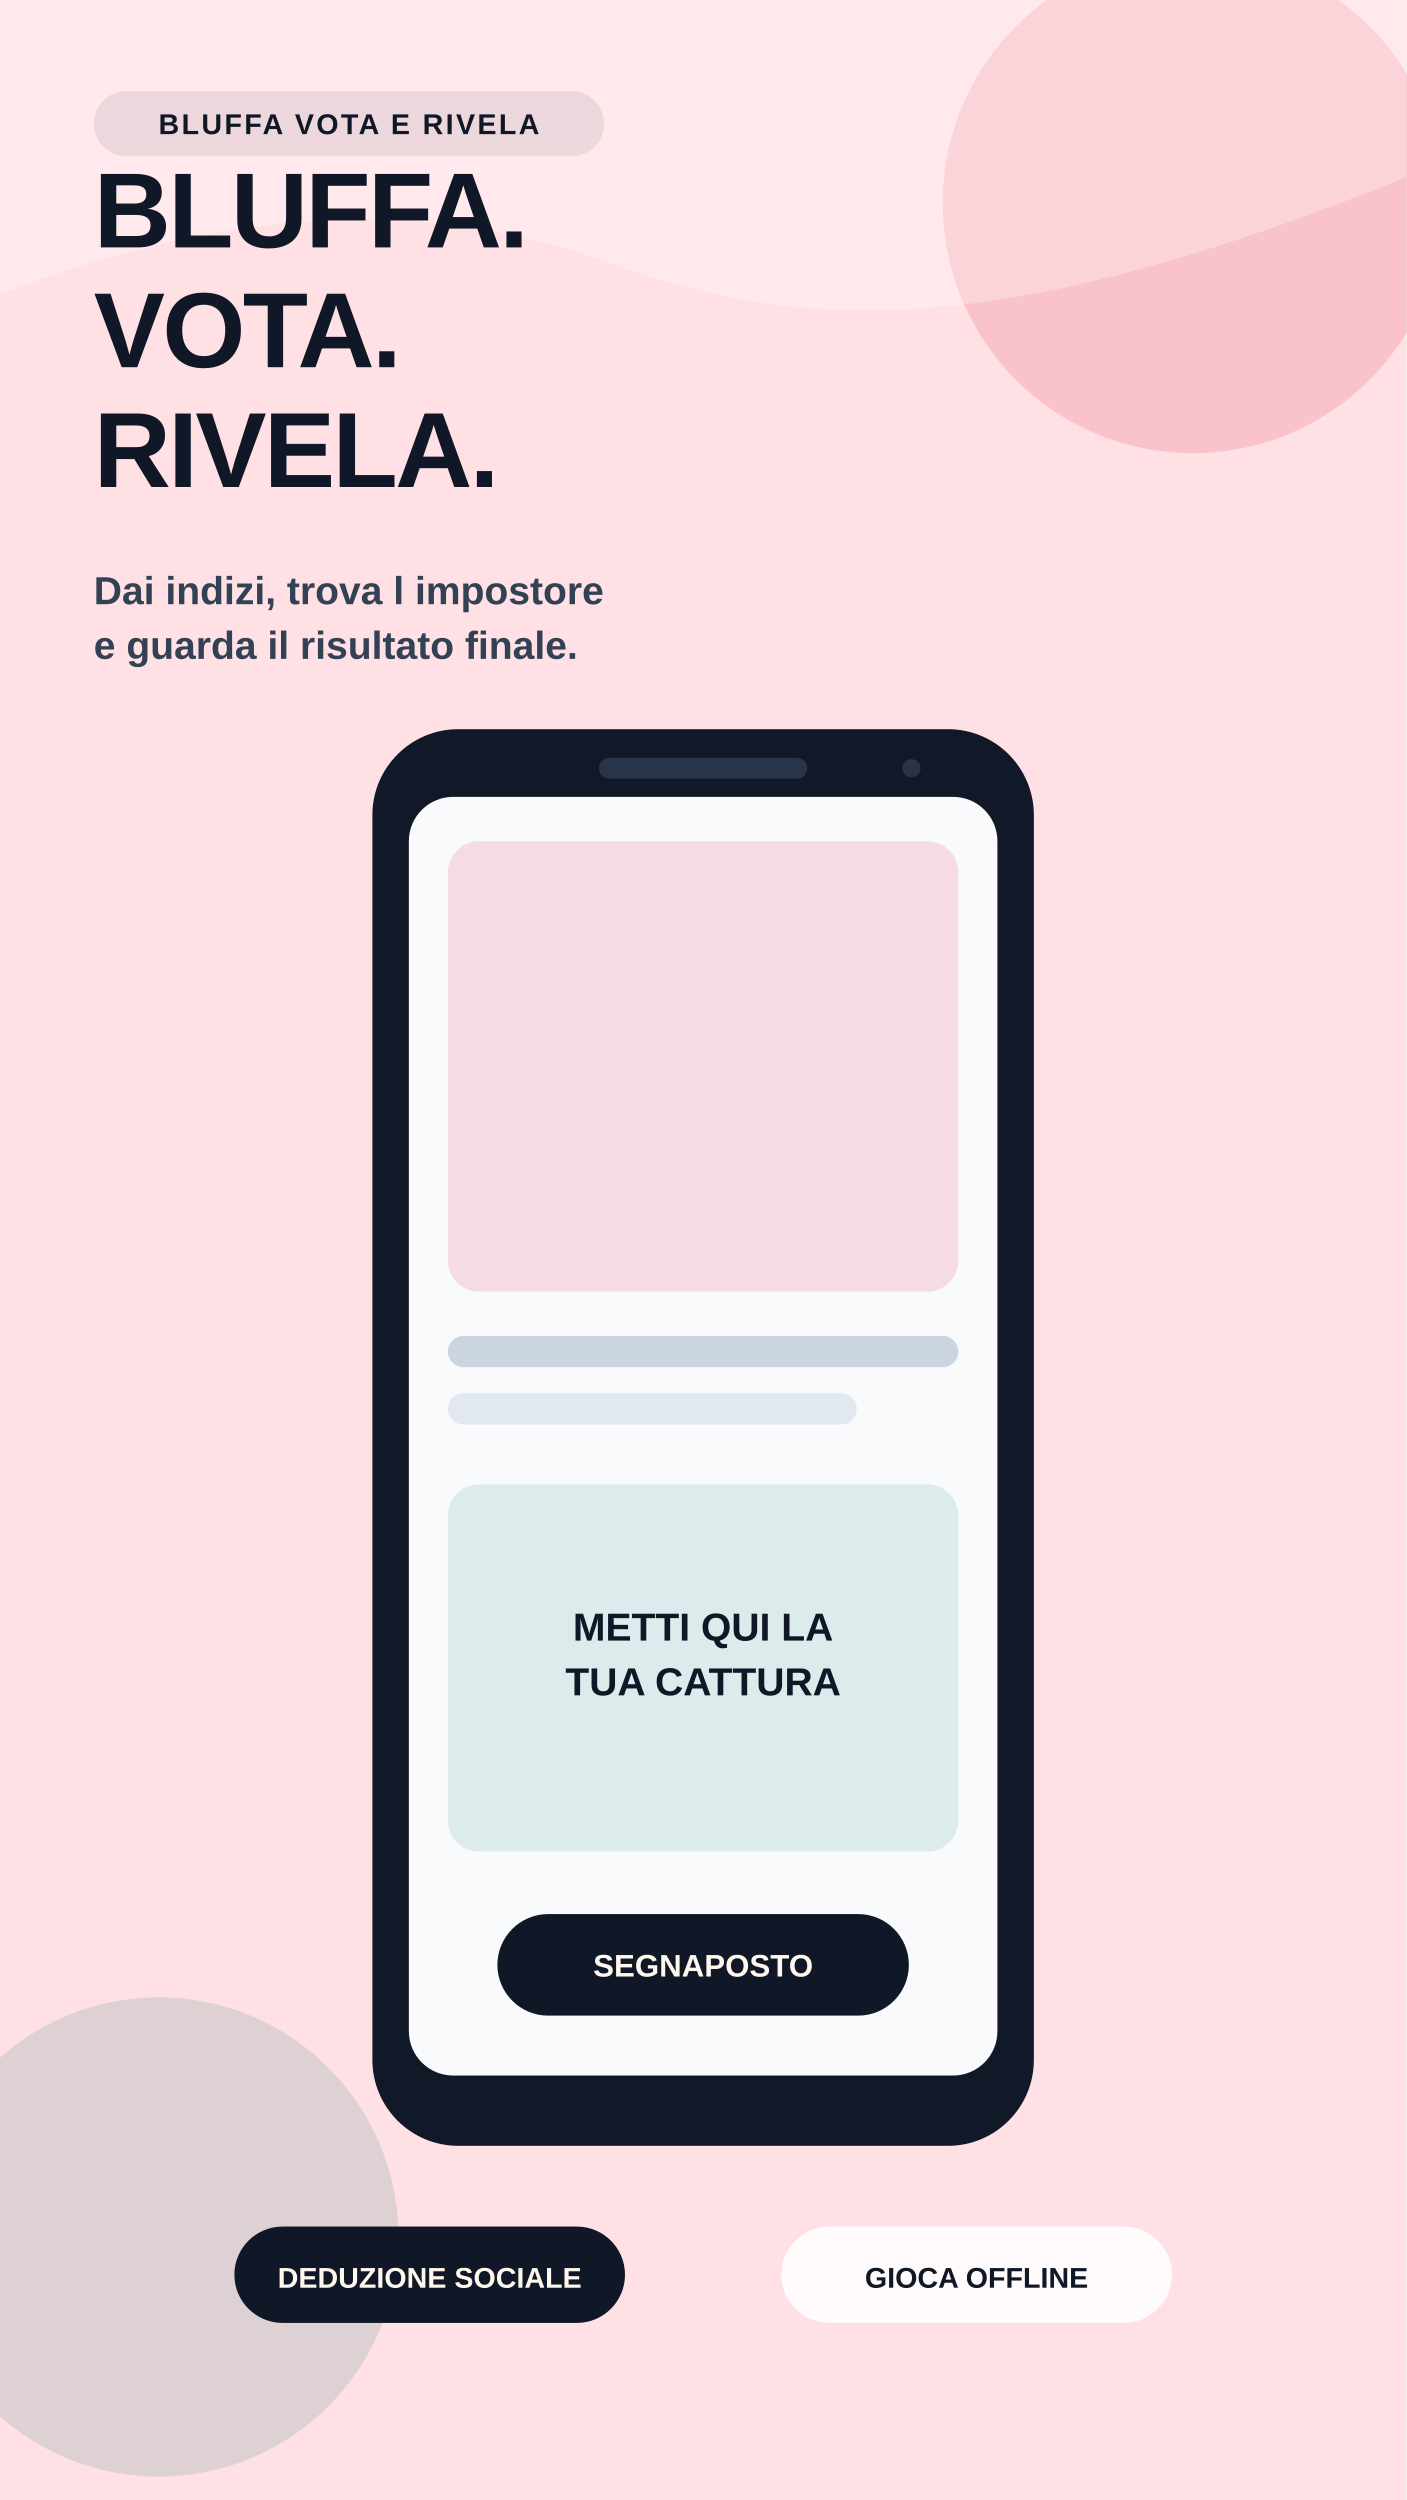
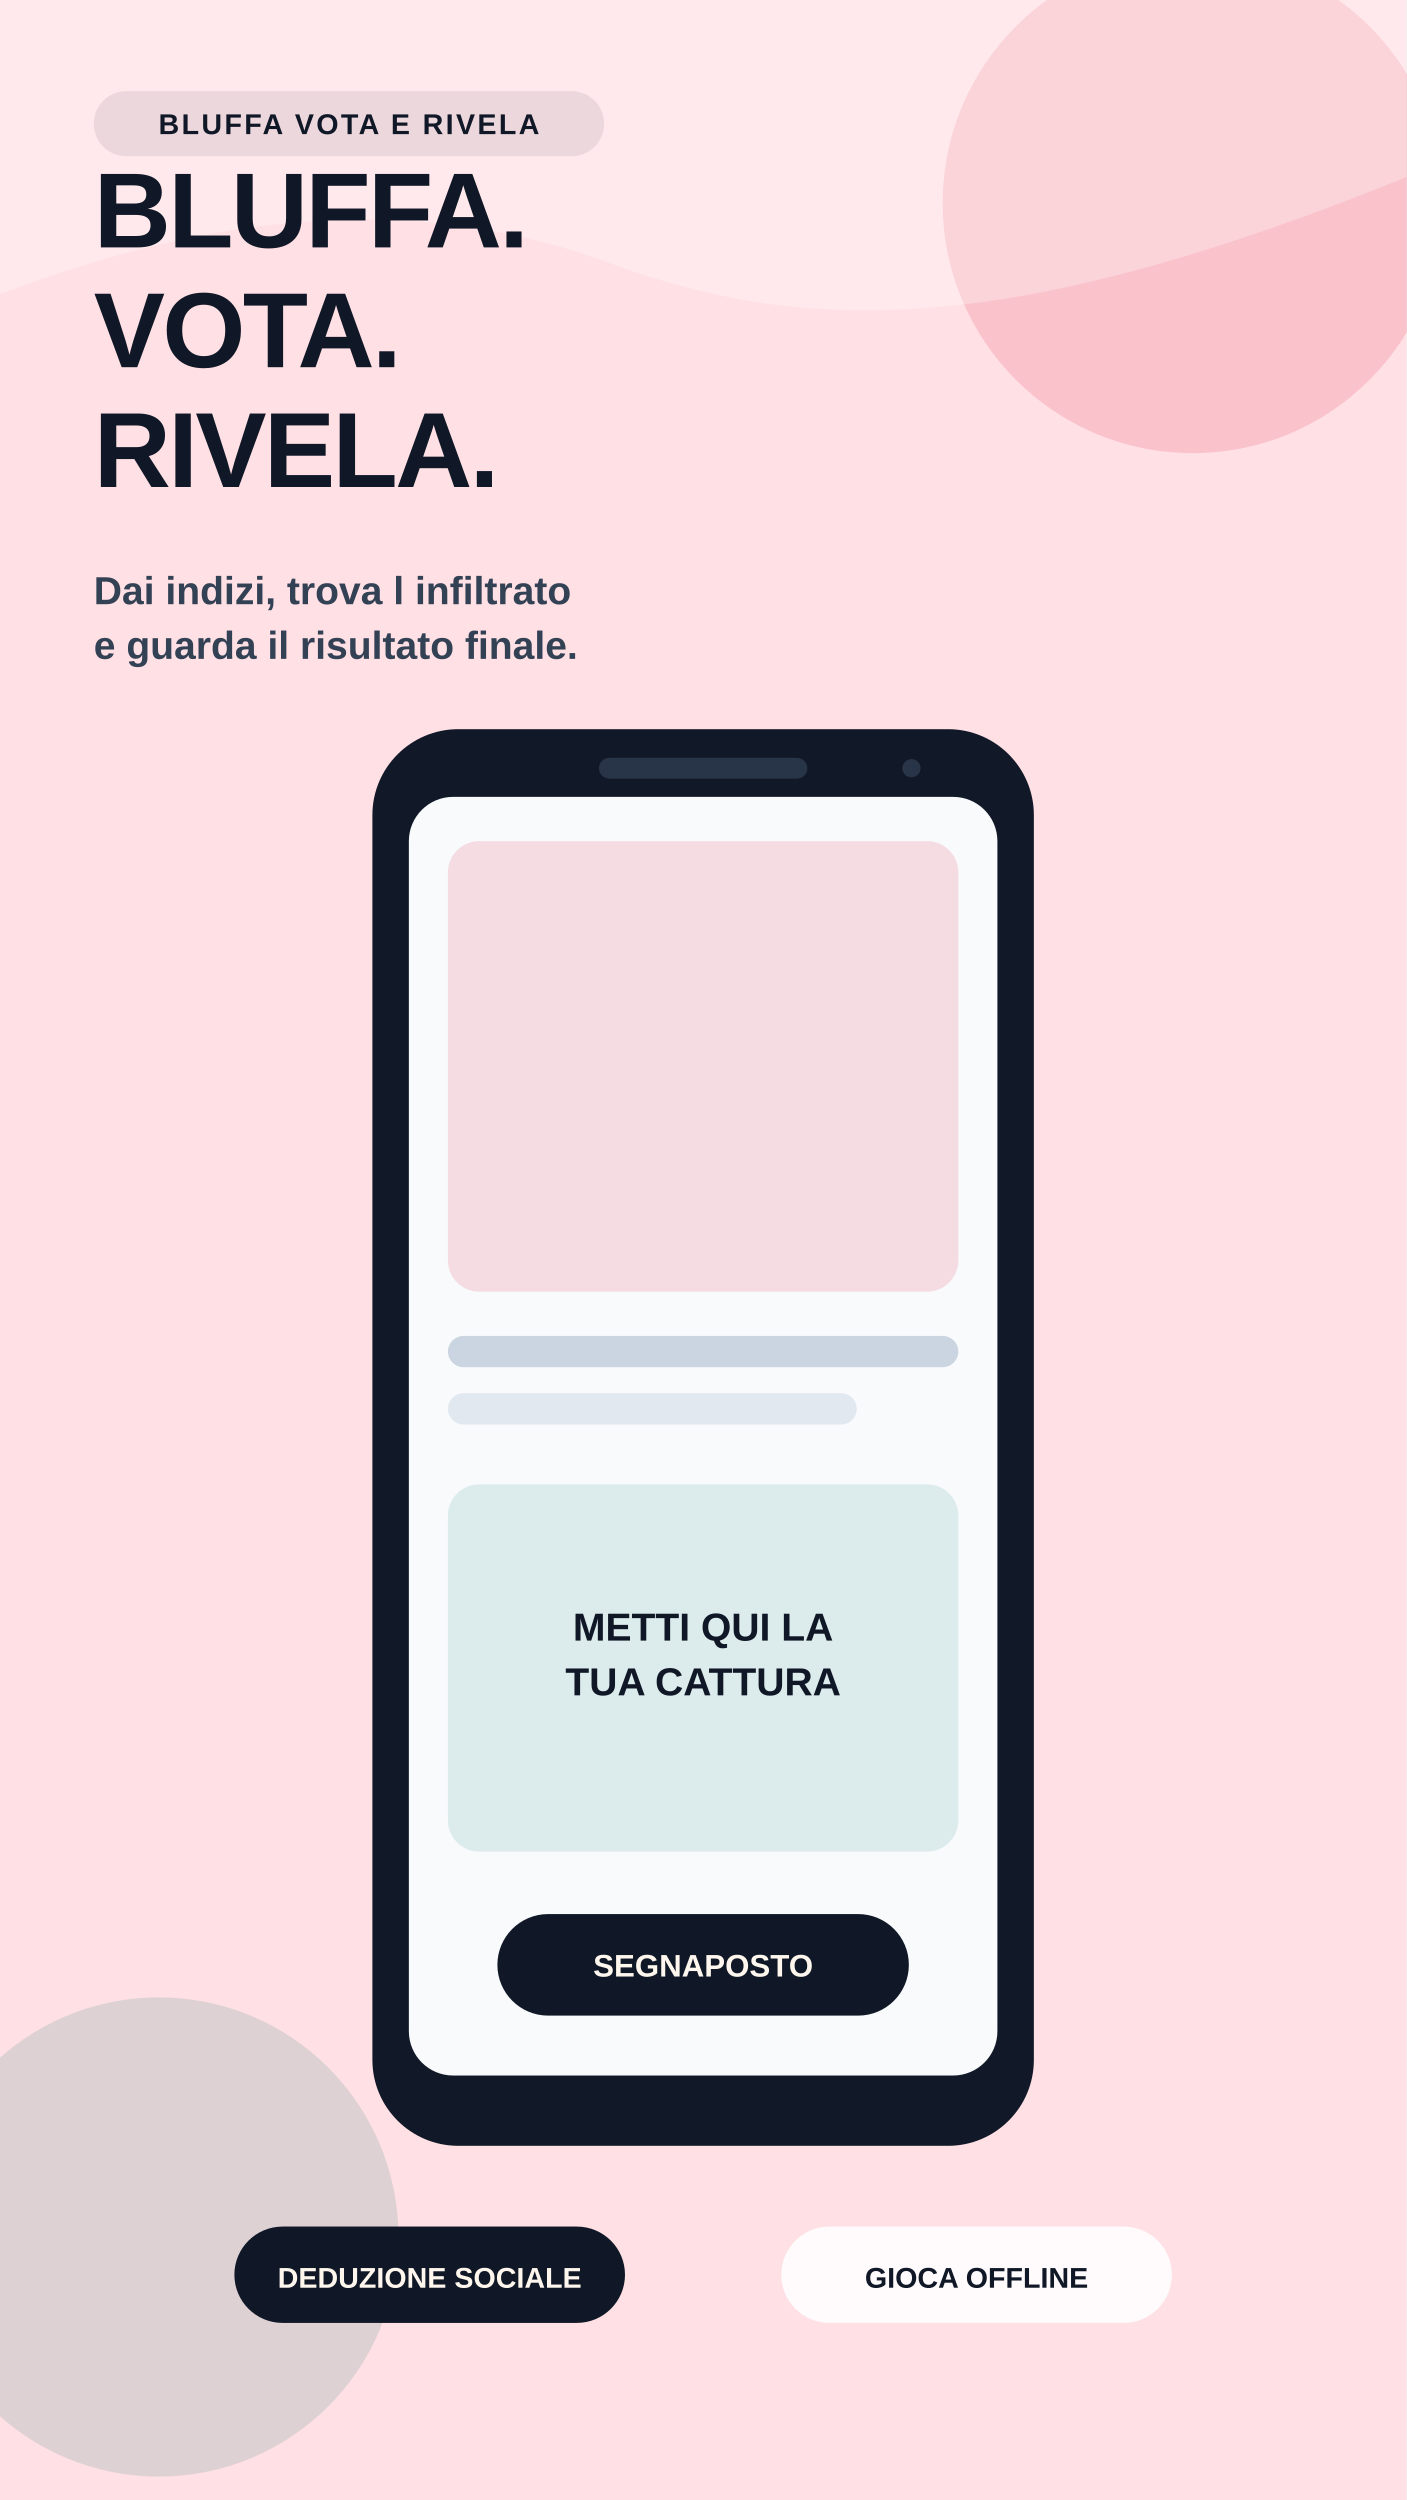
<svg xmlns="http://www.w3.org/2000/svg" width="1080" height="1920" viewBox="0 0 1080 1920" fill="none">
  <rect width="1080" height="1920" fill="#FFE0E4" />
  <circle cx="916" cy="156" r="192" fill="#E11D48" fill-opacity="0.15" />
  <circle cx="122" cy="1718" r="184" fill="#0F766E" fill-opacity="0.14" />
  <path d="M0 226C168 162 322 148 468 202C624 260 784 256 1080 136V0H0V226Z" fill="#FFFFFF" fill-opacity="0.28" />
  <rect x="72" y="70" width="392" height="50" rx="25" fill="#101827" fill-opacity="0.08" />
  <text x="268" y="103" text-anchor="middle" fill="#101827" font-family="Bahnschrift, Segoe UI, Arial, sans-serif" font-size="22" font-weight="800" letter-spacing="1.8">BLUFFA VOTA E RIVELA</text>
  <text x="72" y="190" fill="#101827" font-family="Bahnschrift, Segoe UI, Arial, sans-serif" font-size="82" font-weight="800" letter-spacing="-2">BLUFFA.</text>
  <text x="72" y="282" fill="#101827" font-family="Bahnschrift, Segoe UI, Arial, sans-serif" font-size="82" font-weight="800" letter-spacing="-2">VOTA.</text>
  <text x="72" y="374" fill="#101827" font-family="Bahnschrift, Segoe UI, Arial, sans-serif" font-size="82" font-weight="800" letter-spacing="-2">RIVELA.</text>
-   <text x="72" y="464" fill="#334155" font-family="Bahnschrift, Segoe UI, Arial, sans-serif" font-size="30" font-weight="600">Dai indizi, trova l impostore</text>
+   <text x="72" y="464" fill="#334155" font-family="Bahnschrift, Segoe UI, Arial, sans-serif" font-size="30" font-weight="600">Dai indizi, trova l infiltrato</text>
  <text x="72" y="506" fill="#334155" font-family="Bahnschrift, Segoe UI, Arial, sans-serif" font-size="30" font-weight="600">e guarda il risultato finale.</text>
  <g id="phone">
    <rect x="286" y="560" width="508" height="1088" rx="66" fill="#111827" />
    <rect x="314" y="612" width="452" height="982" rx="34" fill="#F8FAFC" />
    <rect x="460" y="582" width="160" height="16" rx="8" fill="#283548" />
    <circle cx="700" cy="590" r="7" fill="#283548" />
    <rect x="344" y="646" width="392" height="346" rx="24" fill="#E11D48" fill-opacity="0.14" />
    <rect x="344" y="1026" width="392" height="24" rx="12" fill="#CBD5E1" />
    <rect x="344" y="1070" width="314" height="24" rx="12" fill="#E2E8F0" />
    <rect x="344" y="1140" width="392" height="282" rx="24" fill="#0F766E" fill-opacity="0.12" />
    <rect x="382" y="1470" width="316" height="78" rx="39" fill="#101827" />
    <text x="540" y="1260" text-anchor="middle" fill="#101827" font-family="Bahnschrift, Segoe UI, Arial, sans-serif" font-size="30" font-weight="800">METTI QUI LA</text>
    <text x="540" y="1302" text-anchor="middle" fill="#101827" font-family="Bahnschrift, Segoe UI, Arial, sans-serif" font-size="30" font-weight="800">TUA CATTURA</text>
    <text x="540" y="1518" text-anchor="middle" fill="#FFF7ED" font-family="Bahnschrift, Segoe UI, Arial, sans-serif" font-size="24" font-weight="800">SEGNAPOSTO</text>
  </g>
  <rect x="180" y="1710" width="300" height="74" rx="37" fill="#101827" />
  <text x="330" y="1757" text-anchor="middle" fill="#FFF7ED" font-family="Bahnschrift, Segoe UI, Arial, sans-serif" font-size="22" font-weight="800">DEDUZIONE SOCIALE</text>
  <rect x="600" y="1710" width="300" height="74" rx="37" fill="#FFFFFF" fill-opacity="0.88" />
  <text x="750" y="1757" text-anchor="middle" fill="#101827" font-family="Bahnschrift, Segoe UI, Arial, sans-serif" font-size="22" font-weight="800">GIOCA OFFLINE</text>
</svg>
